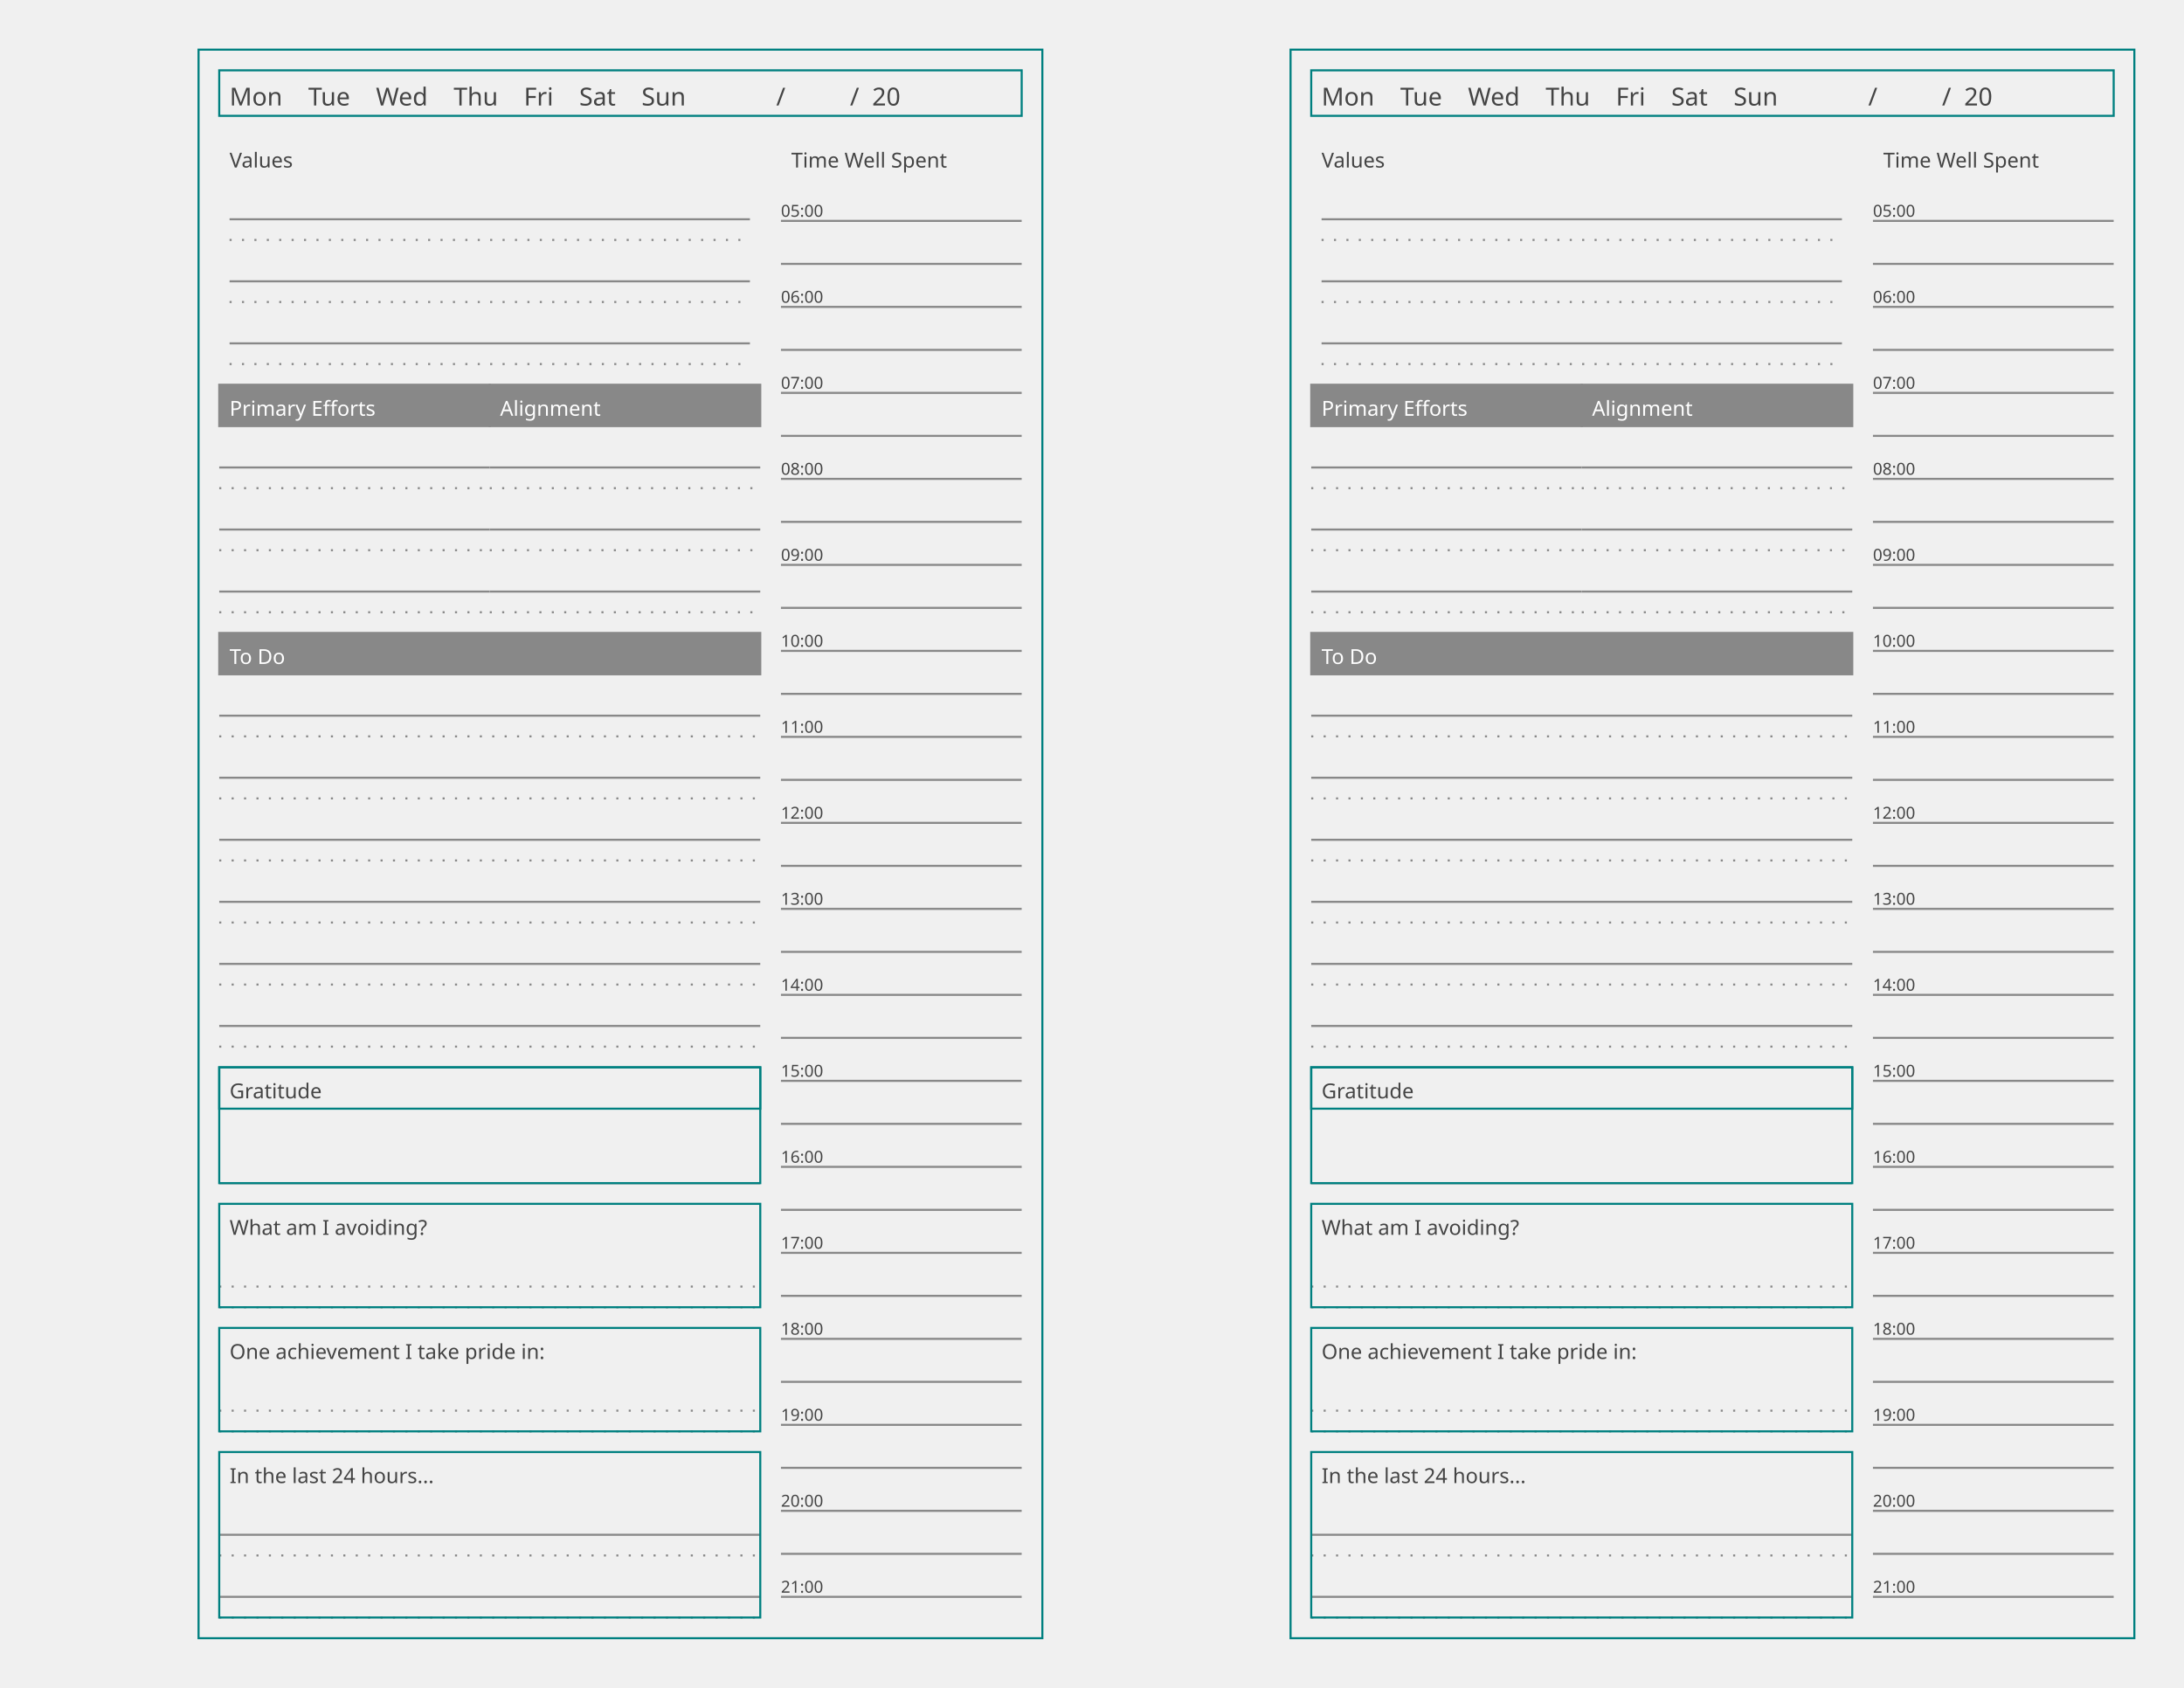
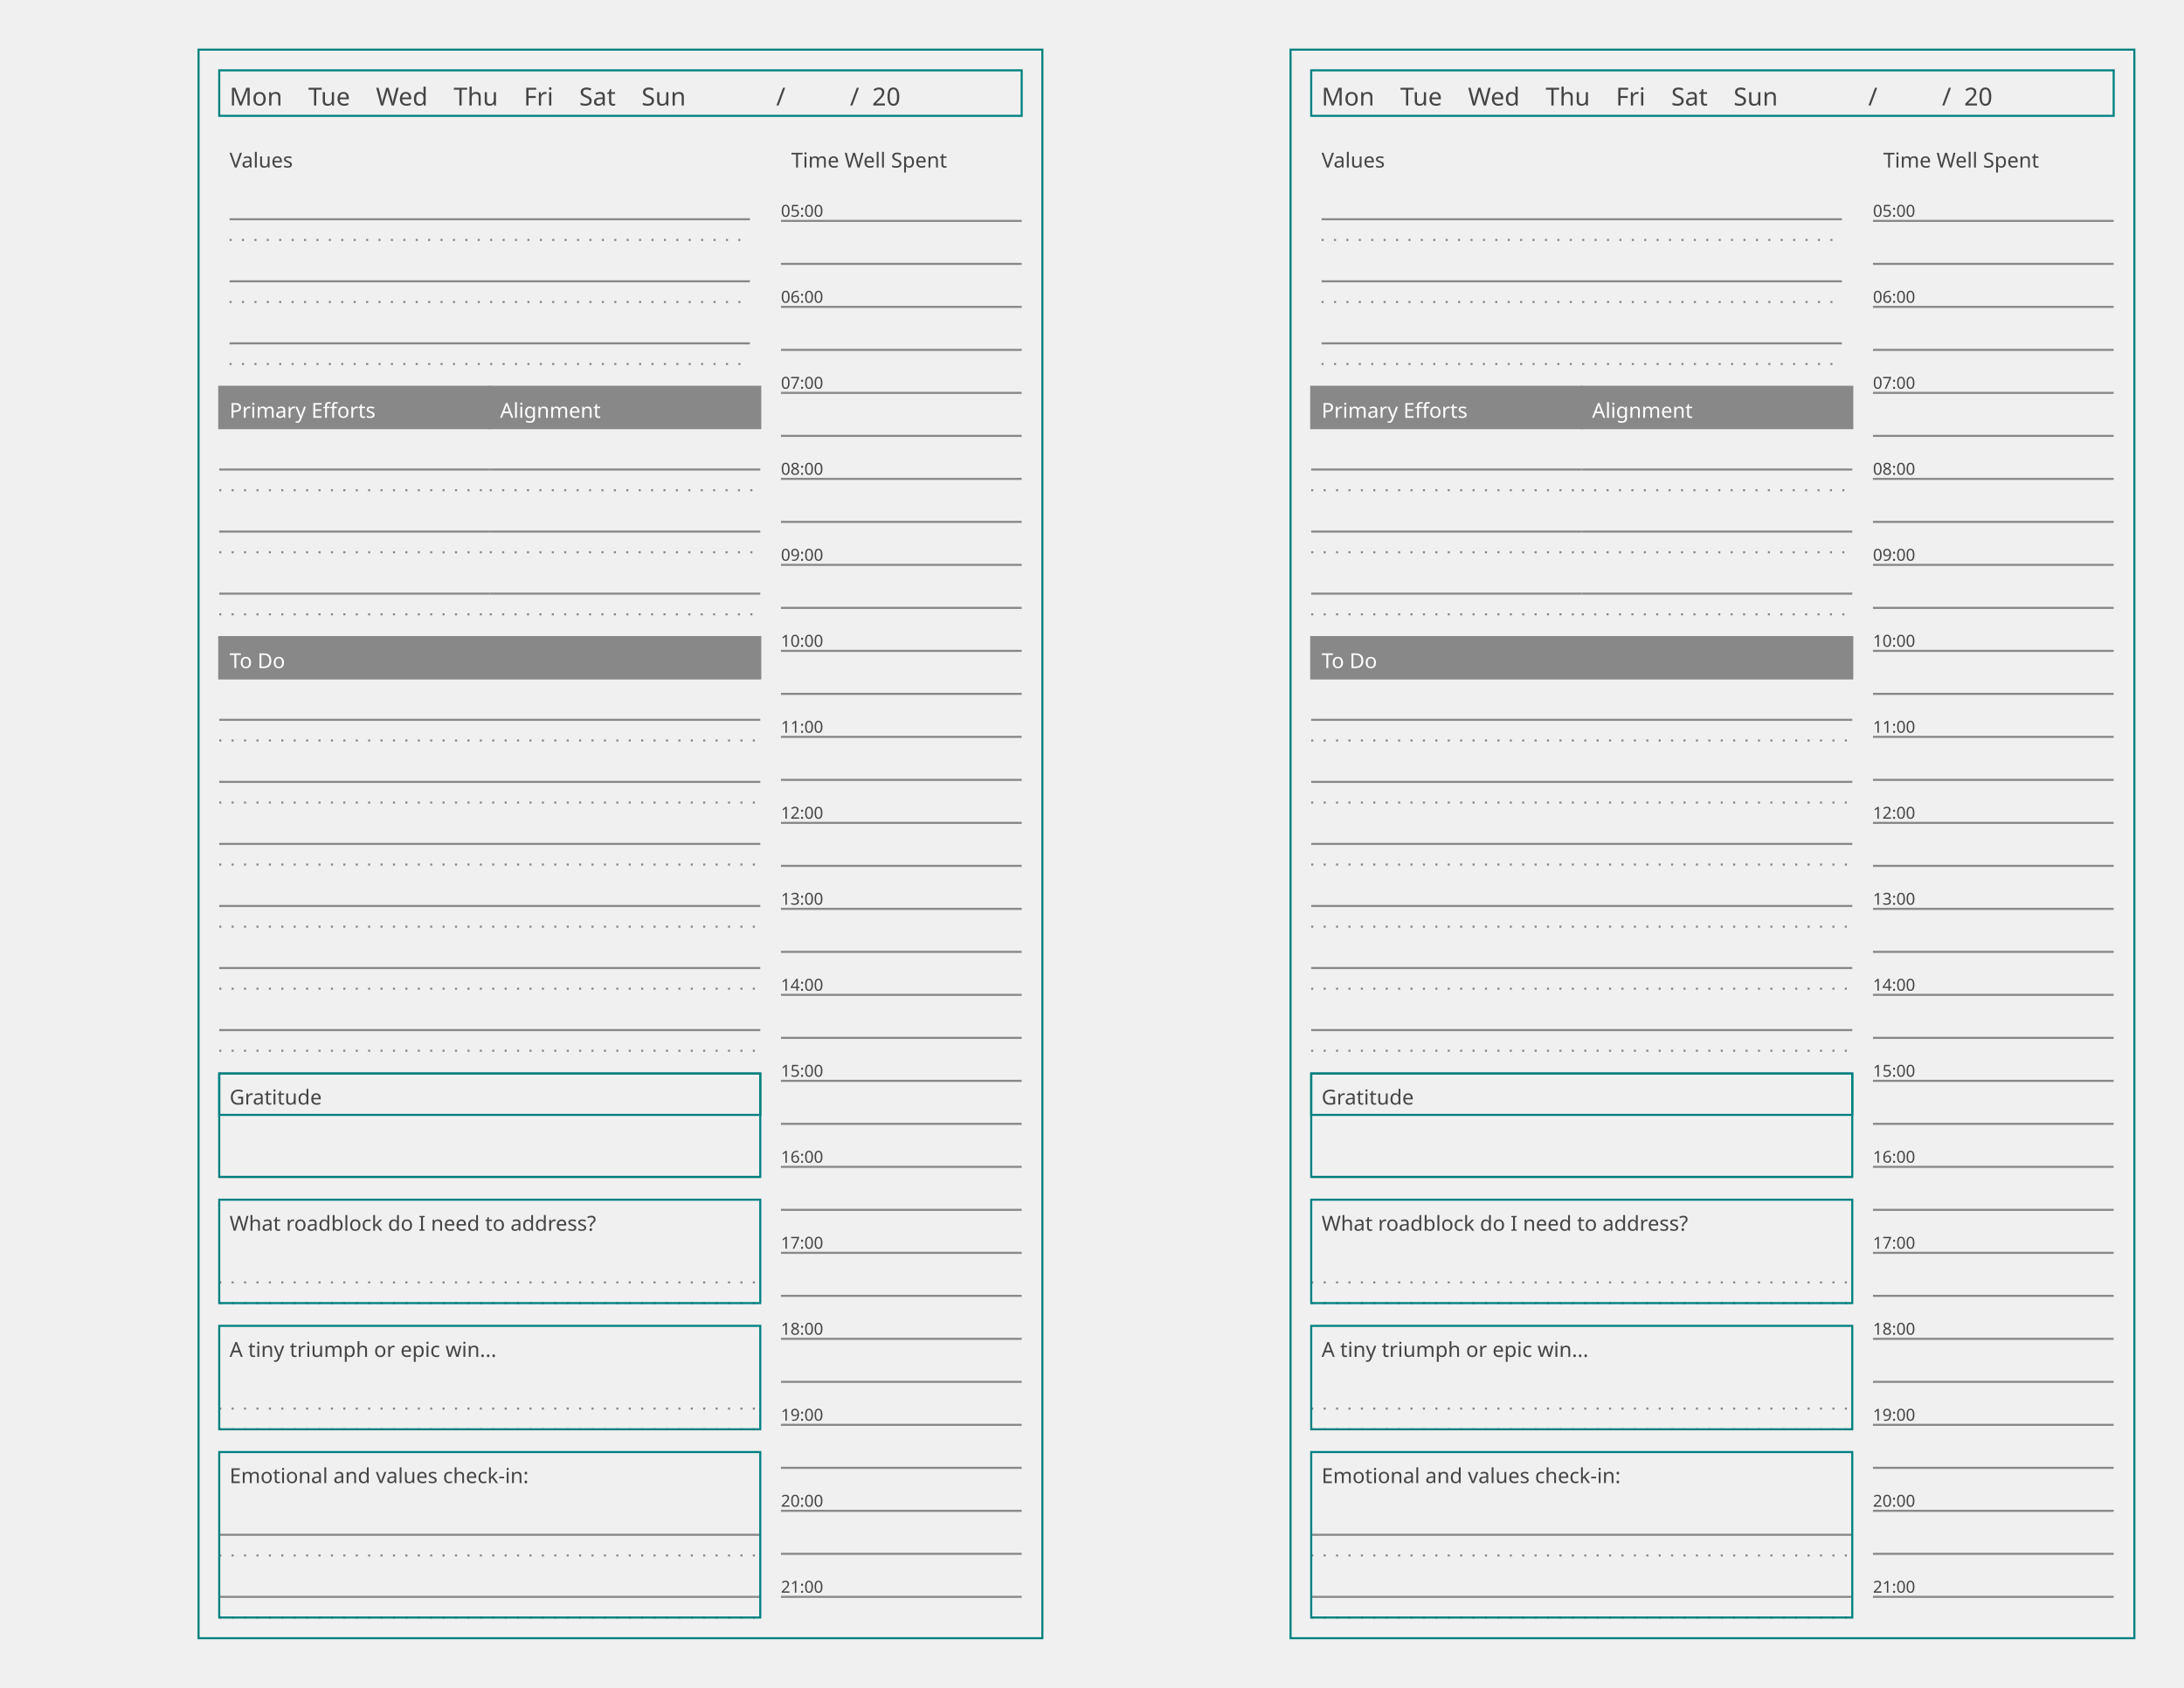
<svg xmlns="http://www.w3.org/2000/svg" baseProfile="tiny" height="8.5in" version="1.2" width="11in">
  <defs />
  <g transform="translate(96, 24.0)">
    <rect fill="none" height="768.0" stroke="#008080" width="408.0" x="0" y="0" />
    <g transform="translate(10, 10)">
      <rect fill="none" height="22" stroke="#008080" stroke-width="1" width="388.0" x="0" y="0" />
      <text alignment-baseline="text-after-edge" fill="#444444" font-family="Trebuchet MS" font-size="12" text-anchor="start" transform="translate(5,17)">Mon    Tue    Wed    Thu    Fri    Sat    Sun              /          /  20          </text>
    </g>
    <g transform="translate(10, 32)">
      <g transform="translate(0,10)">
        <g>
          <g transform="translate(0,0)">
            <text alignment-baseline="text-after-edge" fill="#444444" font-family="Ubuntu Mono" font-size="10" text-anchor="start" transform="translate(5,15)">Values</text>
          </g>
          <g transform="translate(0,20)">
            <g>
              <line stroke="#888888" stroke-dasharray="1,5" stroke-width="1" transform="translate(5,30.0)" x1="0" x2="251.6" y1="0" y2="0" />
              <line stroke="#888888" stroke-dasharray="1,5" stroke-width="1" transform="translate(5,60.0)" x1="0" x2="251.6" y1="0" y2="0" />
              <line stroke="#888888" stroke-dasharray="1,5" stroke-width="1" transform="translate(5,90.0)" x1="0" x2="251.6" y1="0" y2="0" />
            </g>
            <g>
              <line stroke="#888888" stroke-dasharray="1,0" stroke-width="1" transform="translate(5,20.0)" x1="0" x2="251.6" y1="0" y2="0" />
              <line stroke="#888888" stroke-dasharray="1,0" stroke-width="1" transform="translate(5,50.0)" x1="0" x2="251.6" y1="0" y2="0" />
              <line stroke="#888888" stroke-dasharray="1,0" stroke-width="1" transform="translate(5,80.0)" x1="0" x2="251.6" y1="0" y2="0" />
            </g>
          </g>
        </g>
      </g>
-       <g transform="translate(0,130)">
+       <g transform="translate(0,131.0)">
        <g>
          <g transform="translate(0,0)">
            <g>
              <g transform="translate(0,0)">
                <rect fill="#888888" height="20" stroke="#888888" stroke-width="1" width="130.8" x="0" y="0" />
                <text alignment-baseline="text-after-edge" fill="#ffffff" font-family="Trebuchet MS" font-size="10" text-anchor="start" transform="translate(5,15)">Primary Efforts</text>
              </g>
              <g transform="translate(0,20)">
                <g>
                  <line stroke="#888888" stroke-dasharray="1,5" stroke-width="1" transform="translate(0,30.0)" x1="0" x2="130.8" y1="0" y2="0" />
                  <line stroke="#888888" stroke-dasharray="1,5" stroke-width="1" transform="translate(0,60.0)" x1="0" x2="130.8" y1="0" y2="0" />
                  <line stroke="#888888" stroke-dasharray="1,5" stroke-width="1" transform="translate(0,90.0)" x1="0" x2="130.8" y1="0" y2="0" />
                </g>
                <g>
                  <line stroke="#888888" stroke-dasharray="1,0" stroke-width="1" transform="translate(0,20.0)" x1="0" x2="130.8" y1="0" y2="0" />
                  <line stroke="#888888" stroke-dasharray="1,0" stroke-width="1" transform="translate(0,50.0)" x1="0" x2="130.8" y1="0" y2="0" />
                  <line stroke="#888888" stroke-dasharray="1,0" stroke-width="1" transform="translate(0,80.0)" x1="0" x2="130.8" y1="0" y2="0" />
                </g>
              </g>
            </g>
          </g>
          <g transform="translate(130.8,0)">
            <g>
              <g transform="translate(0,0)">
                <rect fill="#888888" height="20" stroke="#888888" stroke-width="1" width="130.8" x="0" y="0" />
                <text alignment-baseline="text-after-edge" fill="#ffffff" font-family="Trebuchet MS" font-size="10" text-anchor="start" transform="translate(5,15)">Alignment</text>
              </g>
              <g transform="translate(0,20)">
                <g>
                  <line stroke="#888888" stroke-dasharray="1,5" stroke-width="1" transform="translate(0,30.0)" x1="0" x2="130.8" y1="0" y2="0" />
                  <line stroke="#888888" stroke-dasharray="1,5" stroke-width="1" transform="translate(0,60.0)" x1="0" x2="130.8" y1="0" y2="0" />
                  <line stroke="#888888" stroke-dasharray="1,5" stroke-width="1" transform="translate(0,90.0)" x1="0" x2="130.8" y1="0" y2="0" />
                </g>
                <g>
                  <line stroke="#888888" stroke-dasharray="1,0" stroke-width="1" transform="translate(0,20.0)" x1="0" x2="130.8" y1="0" y2="0" />
                  <line stroke="#888888" stroke-dasharray="1,0" stroke-width="1" transform="translate(0,50.0)" x1="0" x2="130.8" y1="0" y2="0" />
                  <line stroke="#888888" stroke-dasharray="1,0" stroke-width="1" transform="translate(0,80.0)" x1="0" x2="130.8" y1="0" y2="0" />
                </g>
              </g>
            </g>
          </g>
        </g>
      </g>
-       <g transform="translate(0,250)">
+       <g transform="translate(0,252.0)">
        <g>
          <g transform="translate(0,0)">
            <rect fill="#888888" height="20" stroke="#888888" stroke-width="1" width="261.6" x="0" y="0" />
            <text alignment-baseline="text-after-edge" fill="#ffffff" font-family="Ubuntu Mono" font-size="10" text-anchor="start" transform="translate(5,15)">To Do</text>
          </g>
          <g transform="translate(0,20)">
            <g>
              <line stroke="#888888" stroke-dasharray="1,5" stroke-width="1" transform="translate(0,30.0)" x1="0" x2="261.6" y1="0" y2="0" />
              <line stroke="#888888" stroke-dasharray="1,5" stroke-width="1" transform="translate(0,60.0)" x1="0" x2="261.6" y1="0" y2="0" />
              <line stroke="#888888" stroke-dasharray="1,5" stroke-width="1" transform="translate(0,90.0)" x1="0" x2="261.6" y1="0" y2="0" />
              <line stroke="#888888" stroke-dasharray="1,5" stroke-width="1" transform="translate(0,120.0)" x1="0" x2="261.6" y1="0" y2="0" />
              <line stroke="#888888" stroke-dasharray="1,5" stroke-width="1" transform="translate(0,150.0)" x1="0" x2="261.6" y1="0" y2="0" />
              <line stroke="#888888" stroke-dasharray="1,5" stroke-width="1" transform="translate(0,180.0)" x1="0" x2="261.6" y1="0" y2="0" />
            </g>
            <g>
              <line stroke="#888888" stroke-dasharray="1,0" stroke-width="1" transform="translate(0,20.0)" x1="0" x2="261.6" y1="0" y2="0" />
              <line stroke="#888888" stroke-dasharray="1,0" stroke-width="1" transform="translate(0,50.0)" x1="0" x2="261.6" y1="0" y2="0" />
              <line stroke="#888888" stroke-dasharray="1,0" stroke-width="1" transform="translate(0,80.0)" x1="0" x2="261.6" y1="0" y2="0" />
              <line stroke="#888888" stroke-dasharray="1,0" stroke-width="1" transform="translate(0,110.0)" x1="0" x2="261.6" y1="0" y2="0" />
              <line stroke="#888888" stroke-dasharray="1,0" stroke-width="1" transform="translate(0,140.0)" x1="0" x2="261.6" y1="0" y2="0" />
              <line stroke="#888888" stroke-dasharray="1,0" stroke-width="1" transform="translate(0,170.0)" x1="0" x2="261.6" y1="0" y2="0" />
            </g>
          </g>
        </g>
      </g>
-       <g transform="translate(0,460)">
+       <g transform="translate(0,463.0)">
        <g>
          <g transform="translate(0,0)">
            <rect fill="none" height="20" stroke="#008080" stroke-width="1" width="261.6" x="0" y="0" />
            <text alignment-baseline="text-after-edge" fill="#444444" font-family="Trebuchet MS" font-size="10" text-anchor="start" transform="translate(5,15)">Gratitude</text>
          </g>
          <g transform="translate(0,20)">
-             <line stroke="#888888" stroke-dasharray="1,0" stroke-width="1" transform="translate(0,36.0)" x1="0" x2="261.6" y1="0" y2="0" />
-           </g>
-         </g>
-         <rect fill="none" height="56.0" stroke="#008080" stroke-width="1" width="261.6" x="0" y="0" />
-       </g>
-       <g transform="translate(0,526.0)">
-         <g>
-           <g transform="translate(0,0)">
-             <text alignment-baseline="text-after-edge" fill="#444444" font-family="Ubuntu Mono" font-size="10" text-anchor="start" transform="translate(5,15)">What am I avoiding?</text>
+             <line stroke="#888888" stroke-dasharray="1,0" stroke-width="1" transform="translate(0,30.0)" x1="0" x2="261.6" y1="0" y2="0" />
+           </g>
+         </g>
+         <rect fill="none" height="50" stroke="#008080" stroke-width="1" width="261.6" x="0" y="0" />
+       </g>
+       <g transform="translate(0,524.0)">
+         <g>
+           <g transform="translate(0,0)">
+             <text alignment-baseline="text-after-edge" fill="#444444" font-family="Ubuntu Mono" font-size="10" text-anchor="start" transform="translate(5,15)">What roadblock do I need to address?</text>
          </g>
          <g transform="translate(0,20)">
            <g>
              <line stroke="#888888" stroke-dasharray="1,5" stroke-width="1" transform="translate(0,30.0)" x1="0" x2="261.6" y1="0" y2="0" />
            </g>
            <g>
              <line stroke="#888888" stroke-dasharray="1,5" stroke-width="1" transform="translate(0,20.0)" x1="0" x2="261.6" y1="0" y2="0" />
            </g>
          </g>
        </g>
        <rect fill="none" height="50" stroke="#008080" stroke-width="1" width="261.6" x="0" y="0" />
      </g>
-       <g transform="translate(0,586.0)">
-         <g>
-           <g transform="translate(0,0)">
-             <text alignment-baseline="text-after-edge" fill="#444444" font-family="Ubuntu Mono" font-size="10" text-anchor="start" transform="translate(5,15)">One achievement I take pride in:</text>
+       <g transform="translate(0,585.0)">
+         <g>
+           <g transform="translate(0,0)">
+             <text alignment-baseline="text-after-edge" fill="#444444" font-family="Ubuntu Mono" font-size="10" text-anchor="start" transform="translate(5,15)">A tiny triumph or epic win...</text>
          </g>
          <g transform="translate(0,20)">
            <g>
              <line stroke="#888888" stroke-dasharray="1,5" stroke-width="1" transform="translate(0,30.0)" x1="0" x2="261.6" y1="0" y2="0" />
            </g>
            <g>
              <line stroke="#888888" stroke-dasharray="1,5" stroke-width="1" transform="translate(0,20.0)" x1="0" x2="261.6" y1="0" y2="0" />
            </g>
          </g>
        </g>
        <rect fill="none" height="50" stroke="#008080" stroke-width="1" width="261.6" x="0" y="0" />
      </g>
      <g transform="translate(0,646.0)">
        <g>
          <g transform="translate(0,0)">
-             <text alignment-baseline="text-after-edge" fill="#444444" font-family="Ubuntu Mono" font-size="10" text-anchor="start" transform="translate(5,15)">In the last 24 hours...</text>
+             <text alignment-baseline="text-after-edge" fill="#444444" font-family="Ubuntu Mono" font-size="10" text-anchor="start" transform="translate(5,15)">Emotional and values check-in:</text>
          </g>
          <g transform="translate(0,20)">
            <g>
              <line stroke="#888888" stroke-dasharray="1,5" stroke-width="1" transform="translate(0,30.0)" x1="0" x2="261.6" y1="0" y2="0" />
              <line stroke="#888888" stroke-dasharray="1,5" stroke-width="1" transform="translate(0,60.0)" x1="0" x2="261.6" y1="0" y2="0" />
            </g>
            <g>
              <line stroke="#888888" stroke-dasharray="1,0" stroke-width="1" transform="translate(0,20.0)" x1="0" x2="261.6" y1="0" y2="0" />
              <line stroke="#888888" stroke-dasharray="1,0" stroke-width="1" transform="translate(0,50.0)" x1="0" x2="261.6" y1="0" y2="0" />
            </g>
          </g>
        </g>
        <rect fill="none" height="80" stroke="#008080" stroke-width="1" width="261.6" x="0" y="0" />
      </g>
    </g>
    <g transform="translate(281.6,32)">
      <g>
        <rect fill="none" height="20" stroke="none" width="116.4" x="0" y="10" />
        <text alignment-baseline="text-after-edge" fill="#444444" font-family="Ubuntu Mono" font-size="10" text-anchor="start" x="5" y="25">Time Well Spent</text>
      </g>
      <g>
        <text alignment-baseline="text-after-edge" fill="#444444" font-family="Ubuntu Mono" font-size="8" text-anchor="start" x="0" y="48.788">05:00</text>
        <line stroke="#888888" x1="0" x2="116.4" y1="50.788" y2="50.788" />
        <line stroke="#888888" x1="0" x2="116.4" y1="71.576" y2="71.576" />
        <text alignment-baseline="text-after-edge" fill="#444444" font-family="Ubuntu Mono" font-size="8" text-anchor="start" x="0" y="90.364">06:00</text>
        <line stroke="#888888" x1="0" x2="116.4" y1="92.364" y2="92.364" />
        <line stroke="#888888" x1="0" x2="116.4" y1="113.152" y2="113.152" />
        <text alignment-baseline="text-after-edge" fill="#444444" font-family="Ubuntu Mono" font-size="8" text-anchor="start" x="0" y="131.939">07:00</text>
        <line stroke="#888888" x1="0" x2="116.4" y1="133.939" y2="133.939" />
        <line stroke="#888888" x1="0" x2="116.4" y1="154.727" y2="154.727" />
        <text alignment-baseline="text-after-edge" fill="#444444" font-family="Ubuntu Mono" font-size="8" text-anchor="start" x="0" y="173.515">08:00</text>
        <line stroke="#888888" x1="0" x2="116.4" y1="175.515" y2="175.515" />
        <line stroke="#888888" x1="0" x2="116.4" y1="196.303" y2="196.303" />
        <text alignment-baseline="text-after-edge" fill="#444444" font-family="Ubuntu Mono" font-size="8" text-anchor="start" x="0" y="215.091">09:00</text>
        <line stroke="#888888" x1="0" x2="116.4" y1="217.091" y2="217.091" />
        <line stroke="#888888" x1="0" x2="116.4" y1="237.879" y2="237.879" />
        <text alignment-baseline="text-after-edge" fill="#444444" font-family="Ubuntu Mono" font-size="8" text-anchor="start" x="0" y="256.667">10:00</text>
        <line stroke="#888888" x1="0" x2="116.4" y1="258.667" y2="258.667" />
        <line stroke="#888888" x1="0" x2="116.4" y1="279.455" y2="279.455" />
        <text alignment-baseline="text-after-edge" fill="#444444" font-family="Ubuntu Mono" font-size="8" text-anchor="start" x="0" y="298.242">11:00</text>
        <line stroke="#888888" x1="0" x2="116.4" y1="300.242" y2="300.242" />
        <line stroke="#888888" x1="0" x2="116.4" y1="321.03" y2="321.03" />
        <text alignment-baseline="text-after-edge" fill="#444444" font-family="Ubuntu Mono" font-size="8" text-anchor="start" x="0" y="339.818">12:00</text>
        <line stroke="#888888" x1="0" x2="116.4" y1="341.818" y2="341.818" />
        <line stroke="#888888" x1="0" x2="116.4" y1="362.606" y2="362.606" />
        <text alignment-baseline="text-after-edge" fill="#444444" font-family="Ubuntu Mono" font-size="8" text-anchor="start" x="0" y="381.394">13:00</text>
        <line stroke="#888888" x1="0" x2="116.4" y1="383.394" y2="383.394" />
        <line stroke="#888888" x1="0" x2="116.4" y1="404.182" y2="404.182" />
        <text alignment-baseline="text-after-edge" fill="#444444" font-family="Ubuntu Mono" font-size="8" text-anchor="start" x="0" y="422.97">14:00</text>
        <line stroke="#888888" x1="0" x2="116.4" y1="424.97" y2="424.97" />
        <line stroke="#888888" x1="0" x2="116.4" y1="445.758" y2="445.758" />
        <text alignment-baseline="text-after-edge" fill="#444444" font-family="Ubuntu Mono" font-size="8" text-anchor="start" x="0" y="464.545">15:00</text>
        <line stroke="#888888" x1="0" x2="116.4" y1="466.545" y2="466.545" />
        <line stroke="#888888" x1="0" x2="116.4" y1="487.333" y2="487.333" />
        <text alignment-baseline="text-after-edge" fill="#444444" font-family="Ubuntu Mono" font-size="8" text-anchor="start" x="0" y="506.121">16:00</text>
        <line stroke="#888888" x1="0" x2="116.4" y1="508.121" y2="508.121" />
        <line stroke="#888888" x1="0" x2="116.4" y1="528.909" y2="528.909" />
        <text alignment-baseline="text-after-edge" fill="#444444" font-family="Ubuntu Mono" font-size="8" text-anchor="start" x="0" y="547.697">17:00</text>
        <line stroke="#888888" x1="0" x2="116.4" y1="549.697" y2="549.697" />
        <line stroke="#888888" x1="0" x2="116.4" y1="570.485" y2="570.485" />
        <text alignment-baseline="text-after-edge" fill="#444444" font-family="Ubuntu Mono" font-size="8" text-anchor="start" x="0" y="589.273">18:00</text>
        <line stroke="#888888" x1="0" x2="116.4" y1="591.273" y2="591.273" />
        <line stroke="#888888" x1="0" x2="116.4" y1="612.061" y2="612.061" />
        <text alignment-baseline="text-after-edge" fill="#444444" font-family="Ubuntu Mono" font-size="8" text-anchor="start" x="0" y="630.848">19:00</text>
        <line stroke="#888888" x1="0" x2="116.4" y1="632.848" y2="632.848" />
        <line stroke="#888888" x1="0" x2="116.4" y1="653.636" y2="653.636" />
        <text alignment-baseline="text-after-edge" fill="#444444" font-family="Ubuntu Mono" font-size="8" text-anchor="start" x="0" y="672.424">20:00</text>
        <line stroke="#888888" x1="0" x2="116.4" y1="674.424" y2="674.424" />
        <line stroke="#888888" x1="0" x2="116.4" y1="695.212" y2="695.212" />
        <text alignment-baseline="text-after-edge" fill="#444444" font-family="Ubuntu Mono" font-size="8" text-anchor="start" x="0" y="714.0">21:00</text>
        <line stroke="#888888" x1="0" x2="116.4" y1="716.0" y2="716.0" />
      </g>
    </g>
  </g>
  <g transform="translate(624.0, 24.0)">
    <rect fill="none" height="768.0" stroke="#008080" width="408.0" x="0" y="0" />
    <g transform="translate(10, 10)">
      <rect fill="none" height="22" stroke="#008080" stroke-width="1" width="388.0" x="0" y="0" />
      <text alignment-baseline="text-after-edge" fill="#444444" font-family="Trebuchet MS" font-size="12" text-anchor="start" transform="translate(5,17)">Mon    Tue    Wed    Thu    Fri    Sat    Sun              /          /  20          </text>
    </g>
    <g transform="translate(10, 32)">
      <g transform="translate(0,10)">
        <g>
          <g transform="translate(0,0)">
            <text alignment-baseline="text-after-edge" fill="#444444" font-family="Ubuntu Mono" font-size="10" text-anchor="start" transform="translate(5,15)">Values</text>
          </g>
          <g transform="translate(0,20)">
            <g>
              <line stroke="#888888" stroke-dasharray="1,5" stroke-width="1" transform="translate(5,30.0)" x1="0" x2="251.6" y1="0" y2="0" />
              <line stroke="#888888" stroke-dasharray="1,5" stroke-width="1" transform="translate(5,60.0)" x1="0" x2="251.6" y1="0" y2="0" />
              <line stroke="#888888" stroke-dasharray="1,5" stroke-width="1" transform="translate(5,90.0)" x1="0" x2="251.6" y1="0" y2="0" />
            </g>
            <g>
              <line stroke="#888888" stroke-dasharray="1,0" stroke-width="1" transform="translate(5,20.0)" x1="0" x2="251.6" y1="0" y2="0" />
              <line stroke="#888888" stroke-dasharray="1,0" stroke-width="1" transform="translate(5,50.0)" x1="0" x2="251.6" y1="0" y2="0" />
              <line stroke="#888888" stroke-dasharray="1,0" stroke-width="1" transform="translate(5,80.0)" x1="0" x2="251.6" y1="0" y2="0" />
            </g>
          </g>
        </g>
      </g>
-       <g transform="translate(0,130)">
+       <g transform="translate(0,131.0)">
        <g>
          <g transform="translate(0,0)">
            <g>
              <g transform="translate(0,0)">
                <rect fill="#888888" height="20" stroke="#888888" stroke-width="1" width="130.8" x="0" y="0" />
                <text alignment-baseline="text-after-edge" fill="#ffffff" font-family="Trebuchet MS" font-size="10" text-anchor="start" transform="translate(5,15)">Primary Efforts</text>
              </g>
              <g transform="translate(0,20)">
                <g>
                  <line stroke="#888888" stroke-dasharray="1,5" stroke-width="1" transform="translate(0,30.0)" x1="0" x2="130.8" y1="0" y2="0" />
                  <line stroke="#888888" stroke-dasharray="1,5" stroke-width="1" transform="translate(0,60.0)" x1="0" x2="130.8" y1="0" y2="0" />
                  <line stroke="#888888" stroke-dasharray="1,5" stroke-width="1" transform="translate(0,90.0)" x1="0" x2="130.8" y1="0" y2="0" />
                </g>
                <g>
                  <line stroke="#888888" stroke-dasharray="1,0" stroke-width="1" transform="translate(0,20.0)" x1="0" x2="130.8" y1="0" y2="0" />
                  <line stroke="#888888" stroke-dasharray="1,0" stroke-width="1" transform="translate(0,50.0)" x1="0" x2="130.8" y1="0" y2="0" />
                  <line stroke="#888888" stroke-dasharray="1,0" stroke-width="1" transform="translate(0,80.0)" x1="0" x2="130.8" y1="0" y2="0" />
                </g>
              </g>
            </g>
          </g>
          <g transform="translate(130.8,0)">
            <g>
              <g transform="translate(0,0)">
                <rect fill="#888888" height="20" stroke="#888888" stroke-width="1" width="130.8" x="0" y="0" />
                <text alignment-baseline="text-after-edge" fill="#ffffff" font-family="Trebuchet MS" font-size="10" text-anchor="start" transform="translate(5,15)">Alignment</text>
              </g>
              <g transform="translate(0,20)">
                <g>
                  <line stroke="#888888" stroke-dasharray="1,5" stroke-width="1" transform="translate(0,30.0)" x1="0" x2="130.8" y1="0" y2="0" />
                  <line stroke="#888888" stroke-dasharray="1,5" stroke-width="1" transform="translate(0,60.0)" x1="0" x2="130.8" y1="0" y2="0" />
                  <line stroke="#888888" stroke-dasharray="1,5" stroke-width="1" transform="translate(0,90.0)" x1="0" x2="130.8" y1="0" y2="0" />
                </g>
                <g>
                  <line stroke="#888888" stroke-dasharray="1,0" stroke-width="1" transform="translate(0,20.0)" x1="0" x2="130.8" y1="0" y2="0" />
                  <line stroke="#888888" stroke-dasharray="1,0" stroke-width="1" transform="translate(0,50.0)" x1="0" x2="130.8" y1="0" y2="0" />
                  <line stroke="#888888" stroke-dasharray="1,0" stroke-width="1" transform="translate(0,80.0)" x1="0" x2="130.8" y1="0" y2="0" />
                </g>
              </g>
            </g>
          </g>
        </g>
      </g>
-       <g transform="translate(0,250)">
+       <g transform="translate(0,252.0)">
        <g>
          <g transform="translate(0,0)">
            <rect fill="#888888" height="20" stroke="#888888" stroke-width="1" width="261.6" x="0" y="0" />
            <text alignment-baseline="text-after-edge" fill="#ffffff" font-family="Ubuntu Mono" font-size="10" text-anchor="start" transform="translate(5,15)">To Do</text>
          </g>
          <g transform="translate(0,20)">
            <g>
              <line stroke="#888888" stroke-dasharray="1,5" stroke-width="1" transform="translate(0,30.0)" x1="0" x2="261.6" y1="0" y2="0" />
              <line stroke="#888888" stroke-dasharray="1,5" stroke-width="1" transform="translate(0,60.0)" x1="0" x2="261.6" y1="0" y2="0" />
              <line stroke="#888888" stroke-dasharray="1,5" stroke-width="1" transform="translate(0,90.0)" x1="0" x2="261.6" y1="0" y2="0" />
              <line stroke="#888888" stroke-dasharray="1,5" stroke-width="1" transform="translate(0,120.0)" x1="0" x2="261.6" y1="0" y2="0" />
              <line stroke="#888888" stroke-dasharray="1,5" stroke-width="1" transform="translate(0,150.0)" x1="0" x2="261.6" y1="0" y2="0" />
              <line stroke="#888888" stroke-dasharray="1,5" stroke-width="1" transform="translate(0,180.0)" x1="0" x2="261.6" y1="0" y2="0" />
            </g>
            <g>
              <line stroke="#888888" stroke-dasharray="1,0" stroke-width="1" transform="translate(0,20.0)" x1="0" x2="261.6" y1="0" y2="0" />
              <line stroke="#888888" stroke-dasharray="1,0" stroke-width="1" transform="translate(0,50.0)" x1="0" x2="261.6" y1="0" y2="0" />
              <line stroke="#888888" stroke-dasharray="1,0" stroke-width="1" transform="translate(0,80.0)" x1="0" x2="261.6" y1="0" y2="0" />
              <line stroke="#888888" stroke-dasharray="1,0" stroke-width="1" transform="translate(0,110.0)" x1="0" x2="261.6" y1="0" y2="0" />
              <line stroke="#888888" stroke-dasharray="1,0" stroke-width="1" transform="translate(0,140.0)" x1="0" x2="261.6" y1="0" y2="0" />
              <line stroke="#888888" stroke-dasharray="1,0" stroke-width="1" transform="translate(0,170.0)" x1="0" x2="261.6" y1="0" y2="0" />
            </g>
          </g>
        </g>
      </g>
-       <g transform="translate(0,460)">
+       <g transform="translate(0,463.0)">
        <g>
          <g transform="translate(0,0)">
            <rect fill="none" height="20" stroke="#008080" stroke-width="1" width="261.6" x="0" y="0" />
            <text alignment-baseline="text-after-edge" fill="#444444" font-family="Trebuchet MS" font-size="10" text-anchor="start" transform="translate(5,15)">Gratitude</text>
          </g>
          <g transform="translate(0,20)">
-             <line stroke="#888888" stroke-dasharray="1,0" stroke-width="1" transform="translate(0,36.0)" x1="0" x2="261.6" y1="0" y2="0" />
-           </g>
-         </g>
-         <rect fill="none" height="56.0" stroke="#008080" stroke-width="1" width="261.6" x="0" y="0" />
-       </g>
-       <g transform="translate(0,526.0)">
-         <g>
-           <g transform="translate(0,0)">
-             <text alignment-baseline="text-after-edge" fill="#444444" font-family="Ubuntu Mono" font-size="10" text-anchor="start" transform="translate(5,15)">What am I avoiding?</text>
+             <line stroke="#888888" stroke-dasharray="1,0" stroke-width="1" transform="translate(0,30.0)" x1="0" x2="261.6" y1="0" y2="0" />
+           </g>
+         </g>
+         <rect fill="none" height="50" stroke="#008080" stroke-width="1" width="261.6" x="0" y="0" />
+       </g>
+       <g transform="translate(0,524.0)">
+         <g>
+           <g transform="translate(0,0)">
+             <text alignment-baseline="text-after-edge" fill="#444444" font-family="Ubuntu Mono" font-size="10" text-anchor="start" transform="translate(5,15)">What roadblock do I need to address?</text>
          </g>
          <g transform="translate(0,20)">
            <g>
              <line stroke="#888888" stroke-dasharray="1,5" stroke-width="1" transform="translate(0,30.0)" x1="0" x2="261.6" y1="0" y2="0" />
            </g>
            <g>
              <line stroke="#888888" stroke-dasharray="1,5" stroke-width="1" transform="translate(0,20.0)" x1="0" x2="261.6" y1="0" y2="0" />
            </g>
          </g>
        </g>
        <rect fill="none" height="50" stroke="#008080" stroke-width="1" width="261.6" x="0" y="0" />
      </g>
-       <g transform="translate(0,586.0)">
-         <g>
-           <g transform="translate(0,0)">
-             <text alignment-baseline="text-after-edge" fill="#444444" font-family="Ubuntu Mono" font-size="10" text-anchor="start" transform="translate(5,15)">One achievement I take pride in:</text>
+       <g transform="translate(0,585.0)">
+         <g>
+           <g transform="translate(0,0)">
+             <text alignment-baseline="text-after-edge" fill="#444444" font-family="Ubuntu Mono" font-size="10" text-anchor="start" transform="translate(5,15)">A tiny triumph or epic win...</text>
          </g>
          <g transform="translate(0,20)">
            <g>
              <line stroke="#888888" stroke-dasharray="1,5" stroke-width="1" transform="translate(0,30.0)" x1="0" x2="261.6" y1="0" y2="0" />
            </g>
            <g>
              <line stroke="#888888" stroke-dasharray="1,5" stroke-width="1" transform="translate(0,20.0)" x1="0" x2="261.6" y1="0" y2="0" />
            </g>
          </g>
        </g>
        <rect fill="none" height="50" stroke="#008080" stroke-width="1" width="261.6" x="0" y="0" />
      </g>
      <g transform="translate(0,646.0)">
        <g>
          <g transform="translate(0,0)">
-             <text alignment-baseline="text-after-edge" fill="#444444" font-family="Ubuntu Mono" font-size="10" text-anchor="start" transform="translate(5,15)">In the last 24 hours...</text>
+             <text alignment-baseline="text-after-edge" fill="#444444" font-family="Ubuntu Mono" font-size="10" text-anchor="start" transform="translate(5,15)">Emotional and values check-in:</text>
          </g>
          <g transform="translate(0,20)">
            <g>
              <line stroke="#888888" stroke-dasharray="1,5" stroke-width="1" transform="translate(0,30.0)" x1="0" x2="261.6" y1="0" y2="0" />
              <line stroke="#888888" stroke-dasharray="1,5" stroke-width="1" transform="translate(0,60.0)" x1="0" x2="261.6" y1="0" y2="0" />
            </g>
            <g>
              <line stroke="#888888" stroke-dasharray="1,0" stroke-width="1" transform="translate(0,20.0)" x1="0" x2="261.6" y1="0" y2="0" />
              <line stroke="#888888" stroke-dasharray="1,0" stroke-width="1" transform="translate(0,50.0)" x1="0" x2="261.6" y1="0" y2="0" />
            </g>
          </g>
        </g>
        <rect fill="none" height="80" stroke="#008080" stroke-width="1" width="261.6" x="0" y="0" />
      </g>
    </g>
    <g transform="translate(281.6,32)">
      <g>
        <rect fill="none" height="20" stroke="none" width="116.4" x="0" y="10" />
        <text alignment-baseline="text-after-edge" fill="#444444" font-family="Ubuntu Mono" font-size="10" text-anchor="start" x="5" y="25">Time Well Spent</text>
      </g>
      <g>
        <text alignment-baseline="text-after-edge" fill="#444444" font-family="Ubuntu Mono" font-size="8" text-anchor="start" x="0" y="48.788">05:00</text>
        <line stroke="#888888" x1="0" x2="116.4" y1="50.788" y2="50.788" />
        <line stroke="#888888" x1="0" x2="116.4" y1="71.576" y2="71.576" />
        <text alignment-baseline="text-after-edge" fill="#444444" font-family="Ubuntu Mono" font-size="8" text-anchor="start" x="0" y="90.364">06:00</text>
        <line stroke="#888888" x1="0" x2="116.4" y1="92.364" y2="92.364" />
        <line stroke="#888888" x1="0" x2="116.4" y1="113.152" y2="113.152" />
        <text alignment-baseline="text-after-edge" fill="#444444" font-family="Ubuntu Mono" font-size="8" text-anchor="start" x="0" y="131.939">07:00</text>
        <line stroke="#888888" x1="0" x2="116.4" y1="133.939" y2="133.939" />
        <line stroke="#888888" x1="0" x2="116.4" y1="154.727" y2="154.727" />
        <text alignment-baseline="text-after-edge" fill="#444444" font-family="Ubuntu Mono" font-size="8" text-anchor="start" x="0" y="173.515">08:00</text>
        <line stroke="#888888" x1="0" x2="116.4" y1="175.515" y2="175.515" />
        <line stroke="#888888" x1="0" x2="116.4" y1="196.303" y2="196.303" />
        <text alignment-baseline="text-after-edge" fill="#444444" font-family="Ubuntu Mono" font-size="8" text-anchor="start" x="0" y="215.091">09:00</text>
        <line stroke="#888888" x1="0" x2="116.4" y1="217.091" y2="217.091" />
        <line stroke="#888888" x1="0" x2="116.4" y1="237.879" y2="237.879" />
        <text alignment-baseline="text-after-edge" fill="#444444" font-family="Ubuntu Mono" font-size="8" text-anchor="start" x="0" y="256.667">10:00</text>
        <line stroke="#888888" x1="0" x2="116.4" y1="258.667" y2="258.667" />
        <line stroke="#888888" x1="0" x2="116.4" y1="279.455" y2="279.455" />
        <text alignment-baseline="text-after-edge" fill="#444444" font-family="Ubuntu Mono" font-size="8" text-anchor="start" x="0" y="298.242">11:00</text>
        <line stroke="#888888" x1="0" x2="116.4" y1="300.242" y2="300.242" />
        <line stroke="#888888" x1="0" x2="116.4" y1="321.03" y2="321.03" />
        <text alignment-baseline="text-after-edge" fill="#444444" font-family="Ubuntu Mono" font-size="8" text-anchor="start" x="0" y="339.818">12:00</text>
        <line stroke="#888888" x1="0" x2="116.4" y1="341.818" y2="341.818" />
        <line stroke="#888888" x1="0" x2="116.4" y1="362.606" y2="362.606" />
        <text alignment-baseline="text-after-edge" fill="#444444" font-family="Ubuntu Mono" font-size="8" text-anchor="start" x="0" y="381.394">13:00</text>
        <line stroke="#888888" x1="0" x2="116.4" y1="383.394" y2="383.394" />
        <line stroke="#888888" x1="0" x2="116.4" y1="404.182" y2="404.182" />
        <text alignment-baseline="text-after-edge" fill="#444444" font-family="Ubuntu Mono" font-size="8" text-anchor="start" x="0" y="422.97">14:00</text>
        <line stroke="#888888" x1="0" x2="116.4" y1="424.97" y2="424.97" />
        <line stroke="#888888" x1="0" x2="116.4" y1="445.758" y2="445.758" />
        <text alignment-baseline="text-after-edge" fill="#444444" font-family="Ubuntu Mono" font-size="8" text-anchor="start" x="0" y="464.545">15:00</text>
        <line stroke="#888888" x1="0" x2="116.4" y1="466.545" y2="466.545" />
        <line stroke="#888888" x1="0" x2="116.4" y1="487.333" y2="487.333" />
        <text alignment-baseline="text-after-edge" fill="#444444" font-family="Ubuntu Mono" font-size="8" text-anchor="start" x="0" y="506.121">16:00</text>
        <line stroke="#888888" x1="0" x2="116.4" y1="508.121" y2="508.121" />
        <line stroke="#888888" x1="0" x2="116.4" y1="528.909" y2="528.909" />
        <text alignment-baseline="text-after-edge" fill="#444444" font-family="Ubuntu Mono" font-size="8" text-anchor="start" x="0" y="547.697">17:00</text>
        <line stroke="#888888" x1="0" x2="116.4" y1="549.697" y2="549.697" />
        <line stroke="#888888" x1="0" x2="116.4" y1="570.485" y2="570.485" />
        <text alignment-baseline="text-after-edge" fill="#444444" font-family="Ubuntu Mono" font-size="8" text-anchor="start" x="0" y="589.273">18:00</text>
        <line stroke="#888888" x1="0" x2="116.4" y1="591.273" y2="591.273" />
        <line stroke="#888888" x1="0" x2="116.4" y1="612.061" y2="612.061" />
        <text alignment-baseline="text-after-edge" fill="#444444" font-family="Ubuntu Mono" font-size="8" text-anchor="start" x="0" y="630.848">19:00</text>
        <line stroke="#888888" x1="0" x2="116.4" y1="632.848" y2="632.848" />
        <line stroke="#888888" x1="0" x2="116.4" y1="653.636" y2="653.636" />
        <text alignment-baseline="text-after-edge" fill="#444444" font-family="Ubuntu Mono" font-size="8" text-anchor="start" x="0" y="672.424">20:00</text>
        <line stroke="#888888" x1="0" x2="116.4" y1="674.424" y2="674.424" />
        <line stroke="#888888" x1="0" x2="116.4" y1="695.212" y2="695.212" />
        <text alignment-baseline="text-after-edge" fill="#444444" font-family="Ubuntu Mono" font-size="8" text-anchor="start" x="0" y="714.0">21:00</text>
        <line stroke="#888888" x1="0" x2="116.4" y1="716.0" y2="716.0" />
      </g>
    </g>
  </g>
</svg>
